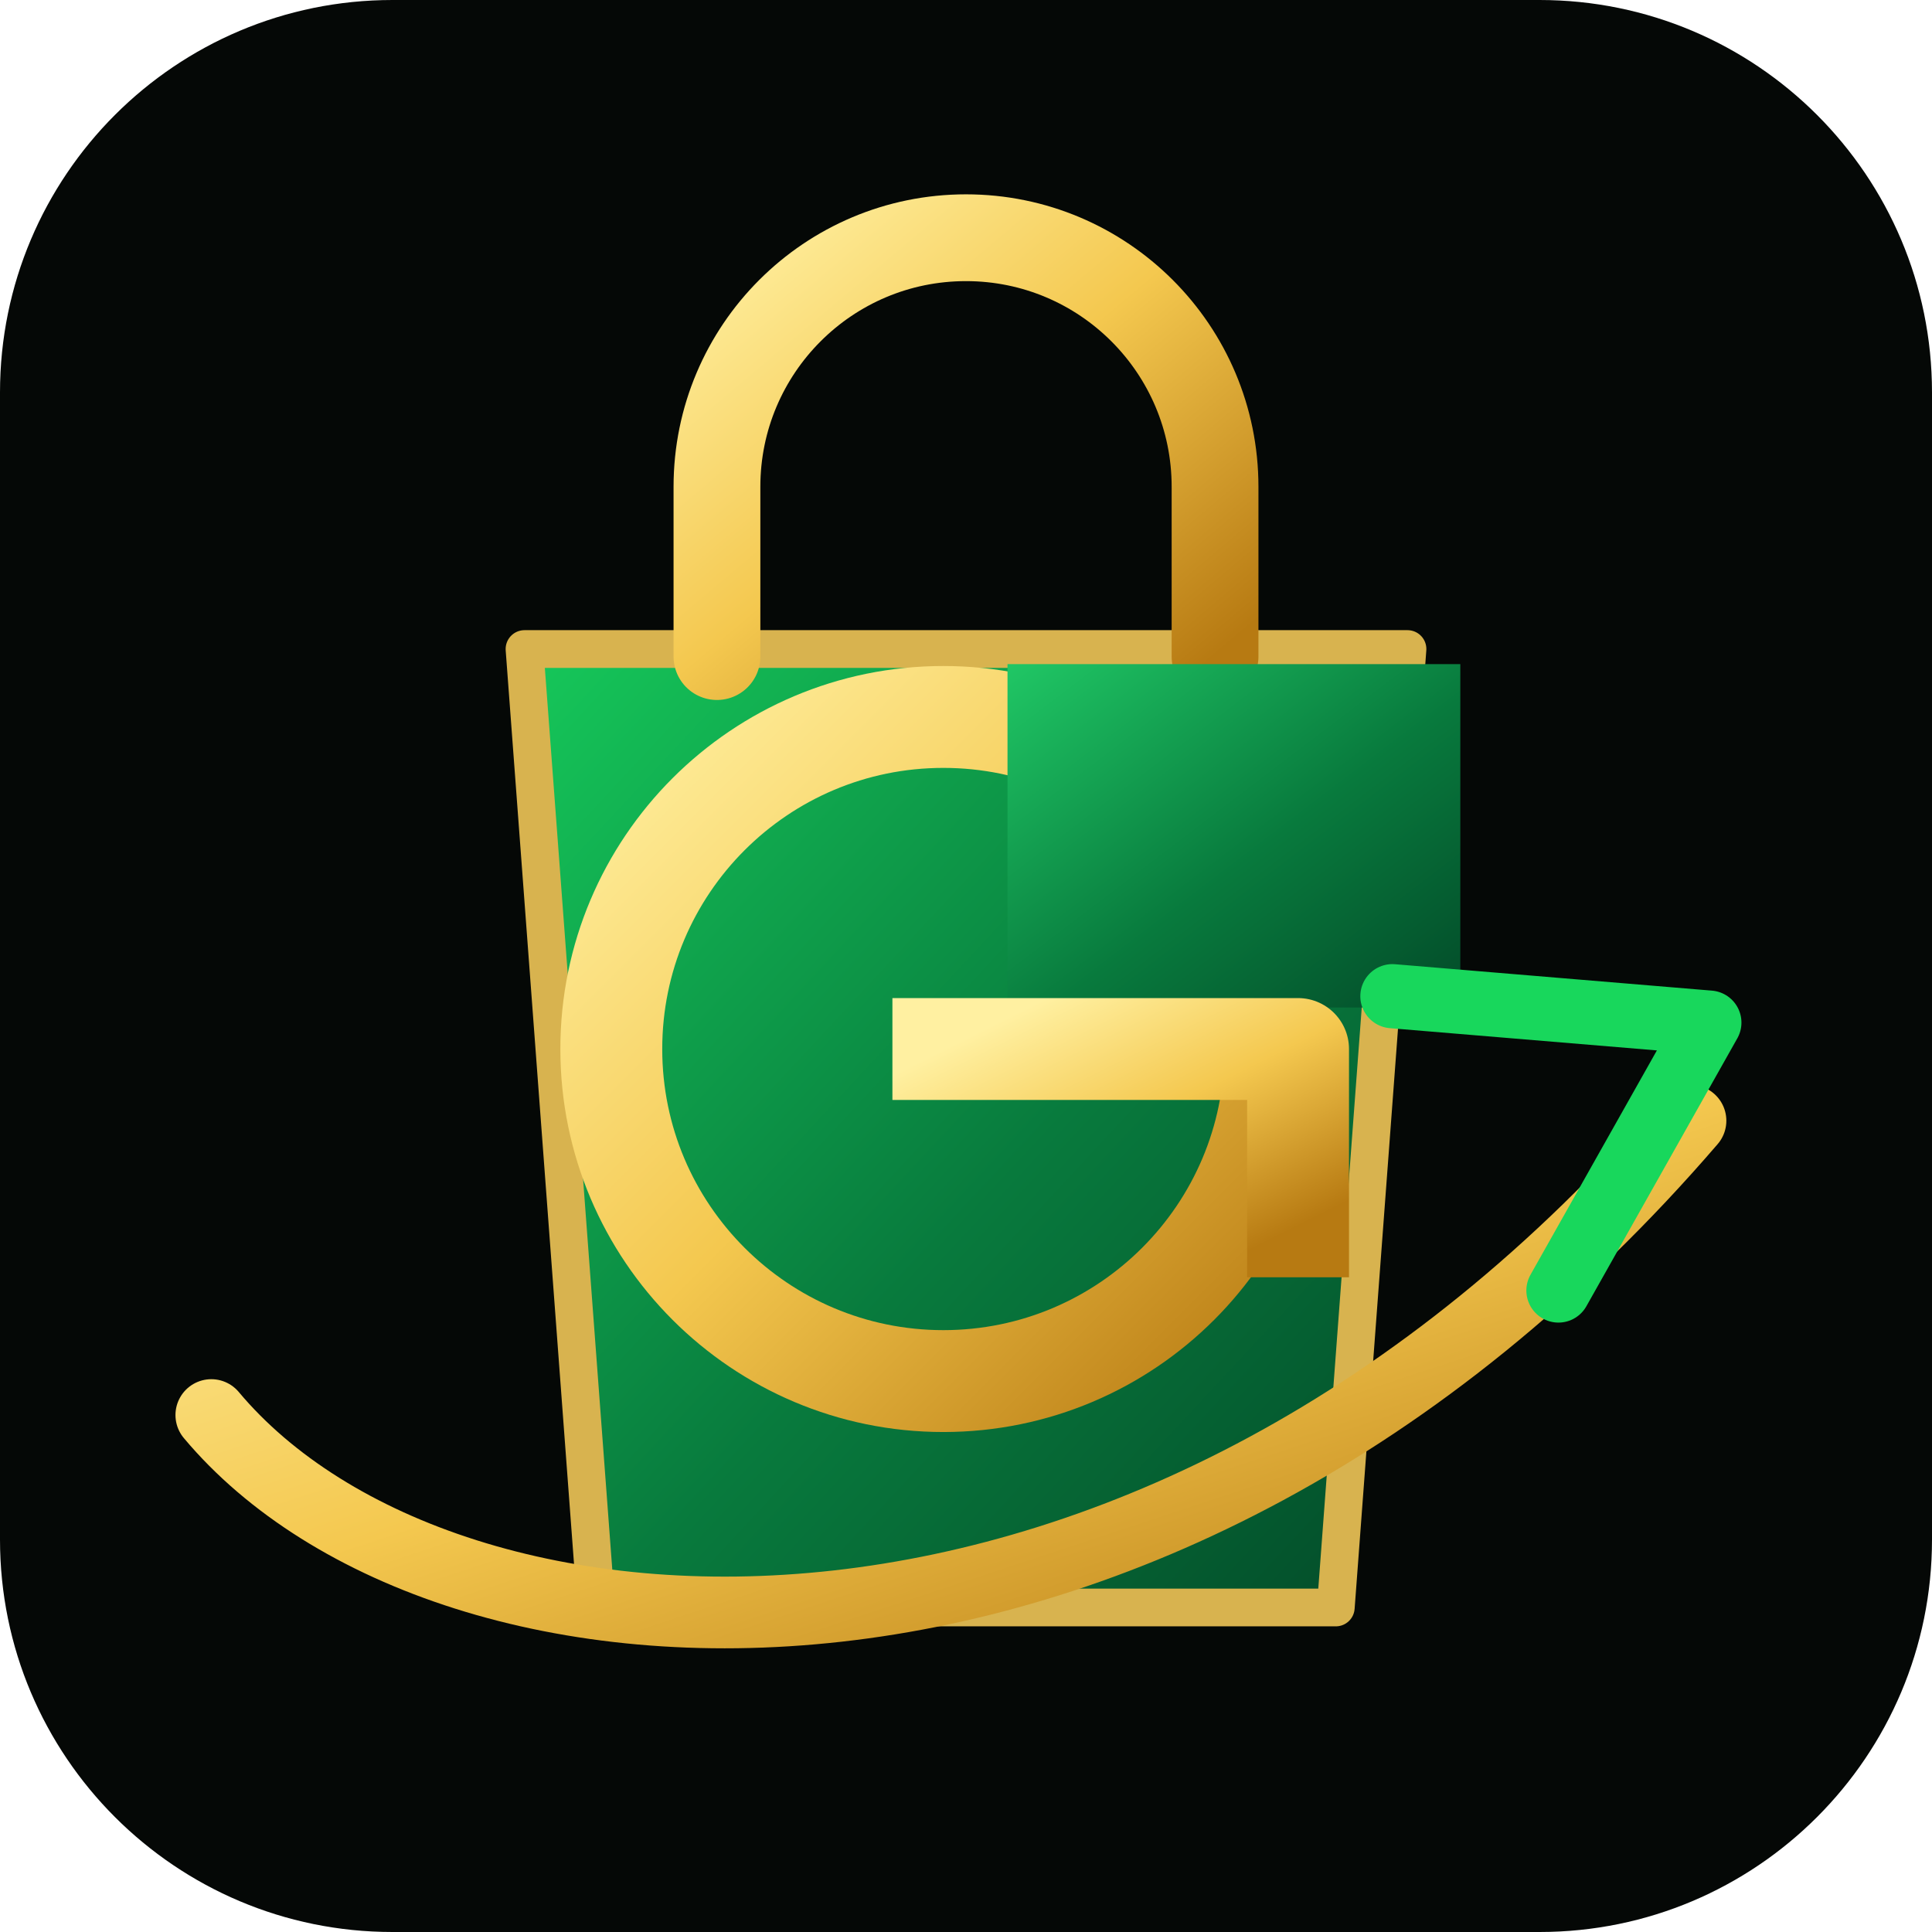
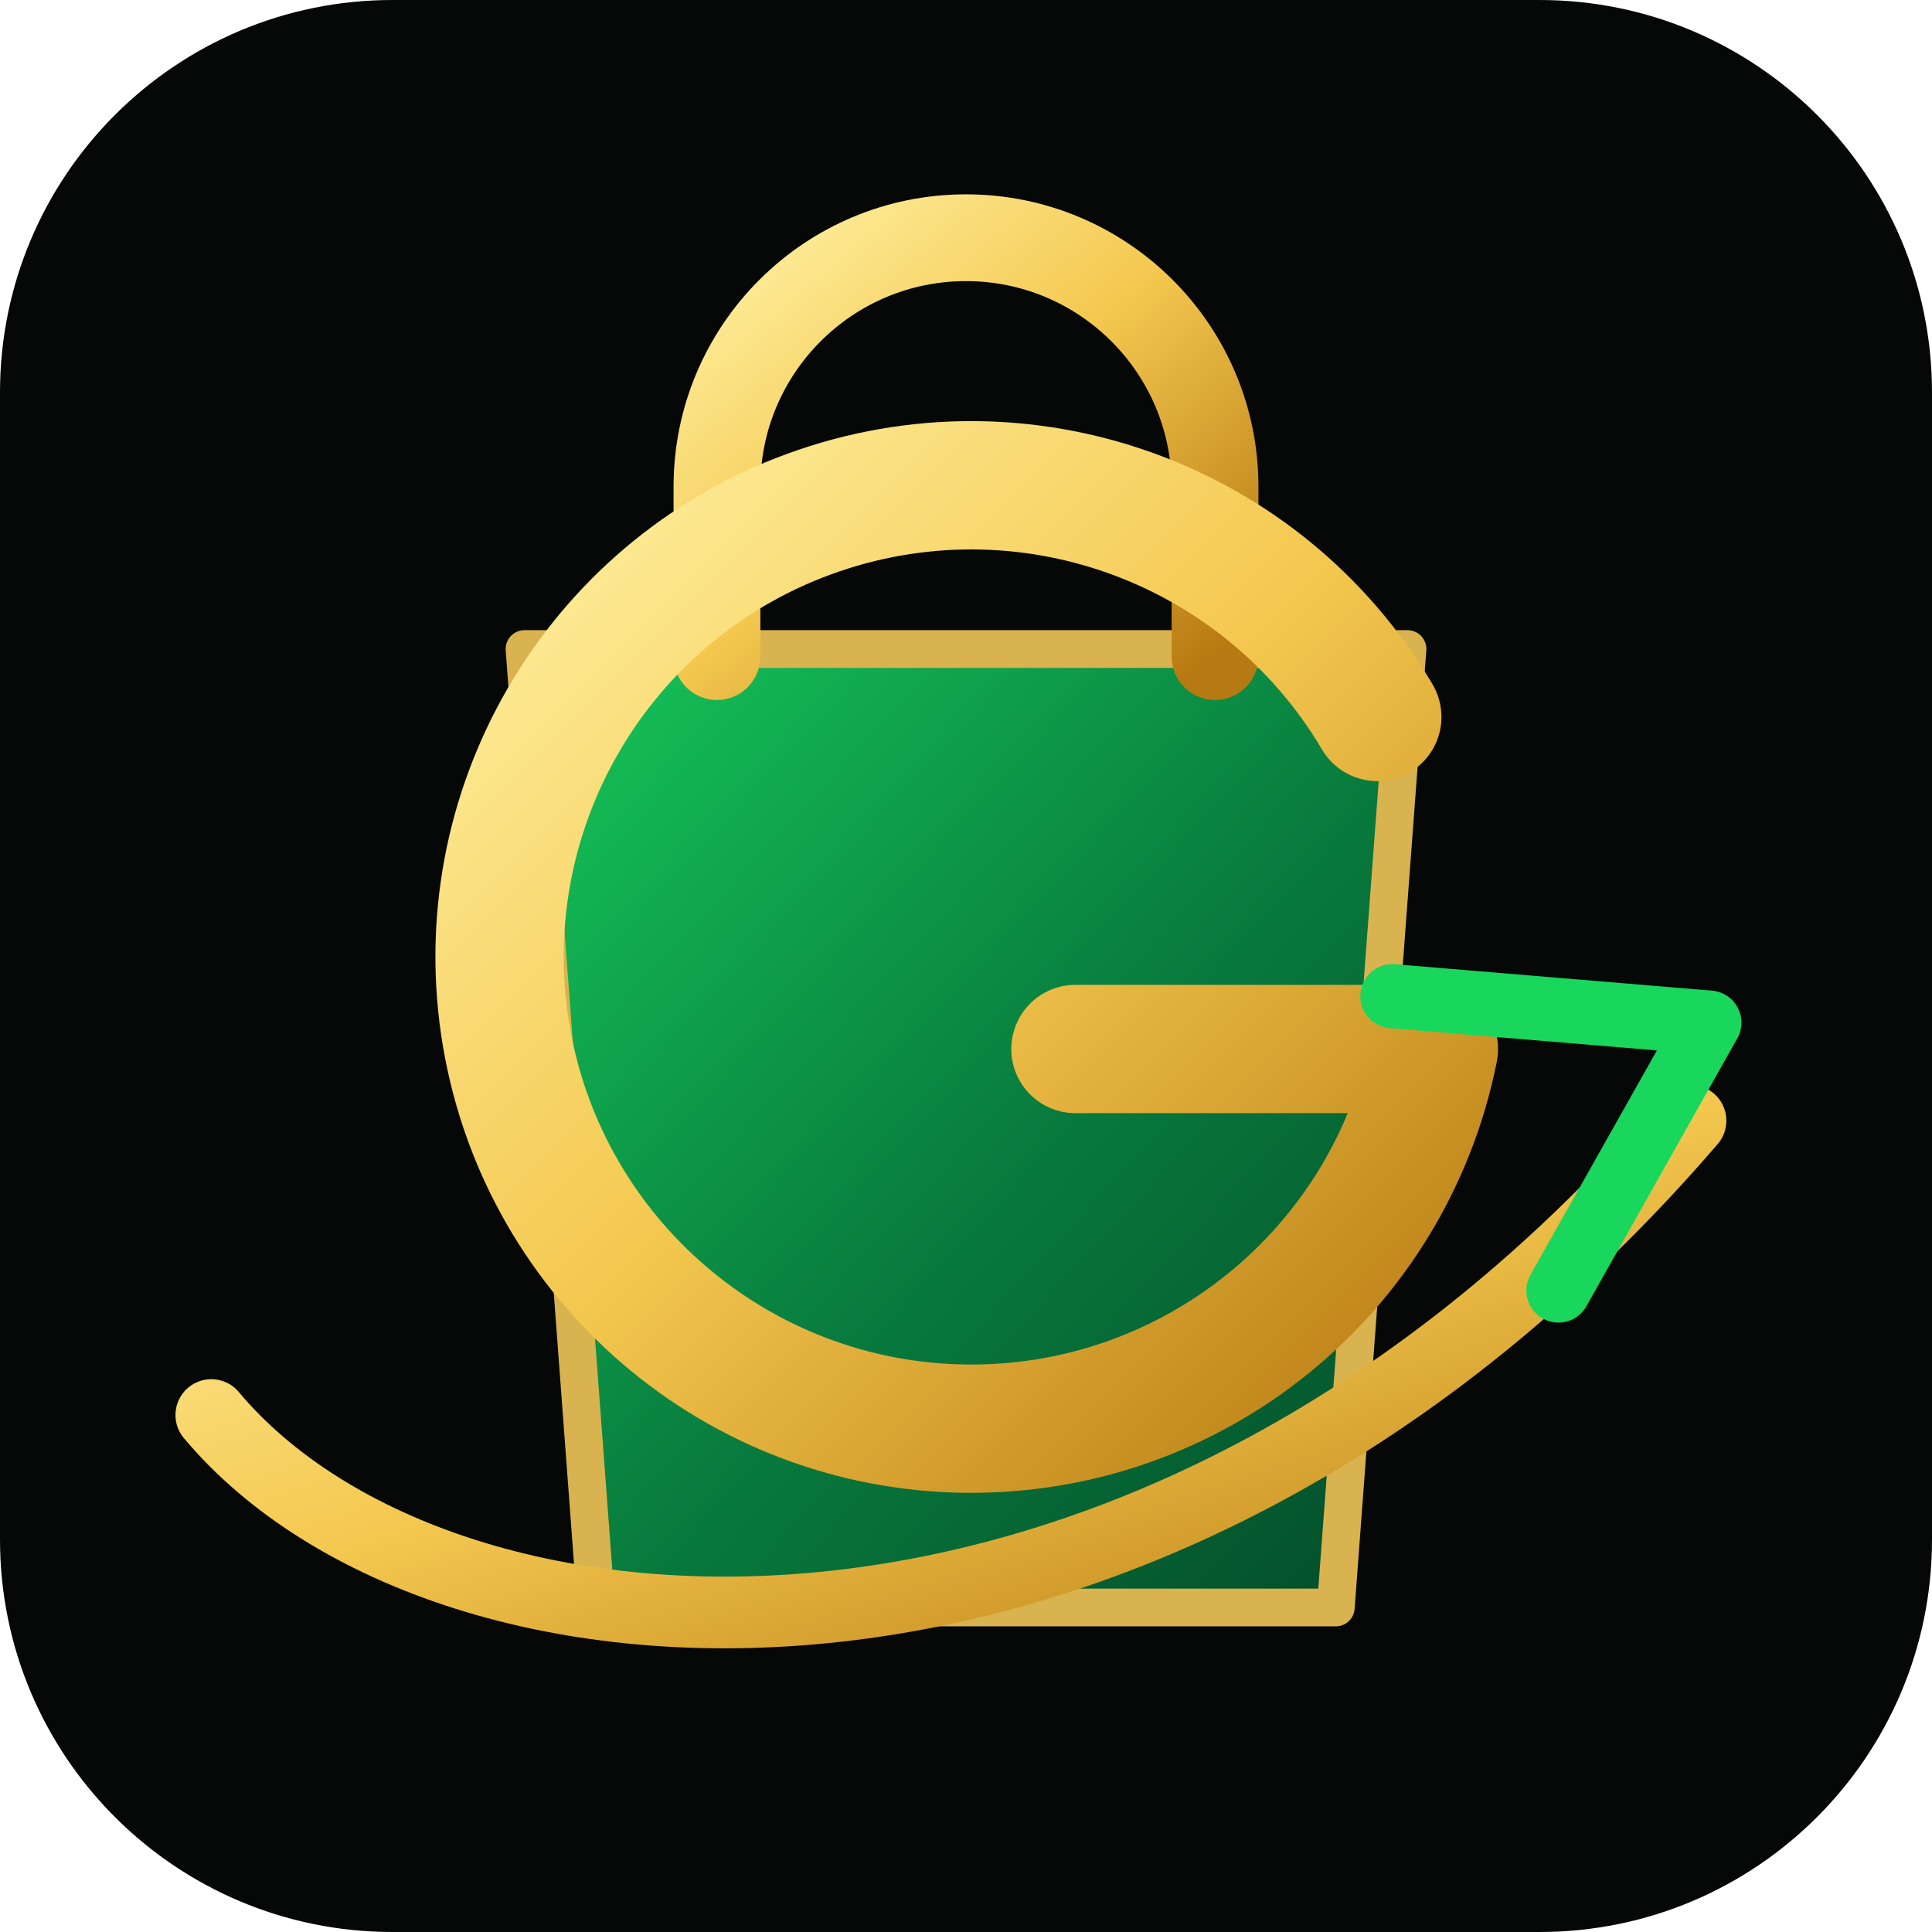
<svg xmlns="http://www.w3.org/2000/svg" viewBox="0 0 512 512">
  <defs>
    <linearGradient id="green" x1="0" y1="0" x2="1" y2="1">
      <stop offset="0" stop-color="#16c85a" />
      <stop offset=".55" stop-color="#087a3d" />
      <stop offset="1" stop-color="#034b29" />
    </linearGradient>
    <linearGradient id="bag" x1="0" y1="0" x2="1" y2="1">
      <stop stop-color="#20c765" />
      <stop offset=".55" stop-color="#087a3d" />
      <stop offset="1" stop-color="#034b29" />
    </linearGradient>
    <linearGradient id="gold" x1="0" y1="0" x2="1" y2="1">
      <stop offset="0" stop-color="#fff0a1" />
      <stop offset=".48" stop-color="#f4c84f" />
      <stop offset="1" stop-color="#b77a12" />
    </linearGradient>
  </defs>
  <rect width="512" height="512" rx="104" fill="#050806" />
  <path d="M139 172h234l-19 254H158z" fill="url(#green)" stroke="#d8b34f" stroke-width="10" stroke-linejoin="round" />
  <path d="M190 174v-45a66 66 0 0 1 132 0v45" fill="none" stroke="url(#gold)" stroke-width="23" stroke-linecap="round" />
-   <circle cx="250" cy="278" r="88" fill="none" stroke="url(#gold)" stroke-width="27" />
-   <path d="M267 176h120v91H267z" fill="url(#bag)" />
-   <path d="M250 278h94v47" fill="none" stroke="url(#gold)" stroke-width="27" stroke-linecap="square" stroke-linejoin="round" />
+   <path d="M365 190 A125 125 0 1 0 380 278 H285" fill="none" stroke="url(#gold)" stroke-width="34" stroke-linecap="round" stroke-linejoin="round" />
  <path d="M56 375c62 74 250 87 392-78" fill="none" stroke="url(#gold)" stroke-width="19" stroke-linecap="round" />
  <path d="M369 264l84 7-40 71" fill="none" stroke="#18d75c" stroke-width="17" stroke-linecap="round" stroke-linejoin="round" />
</svg>
